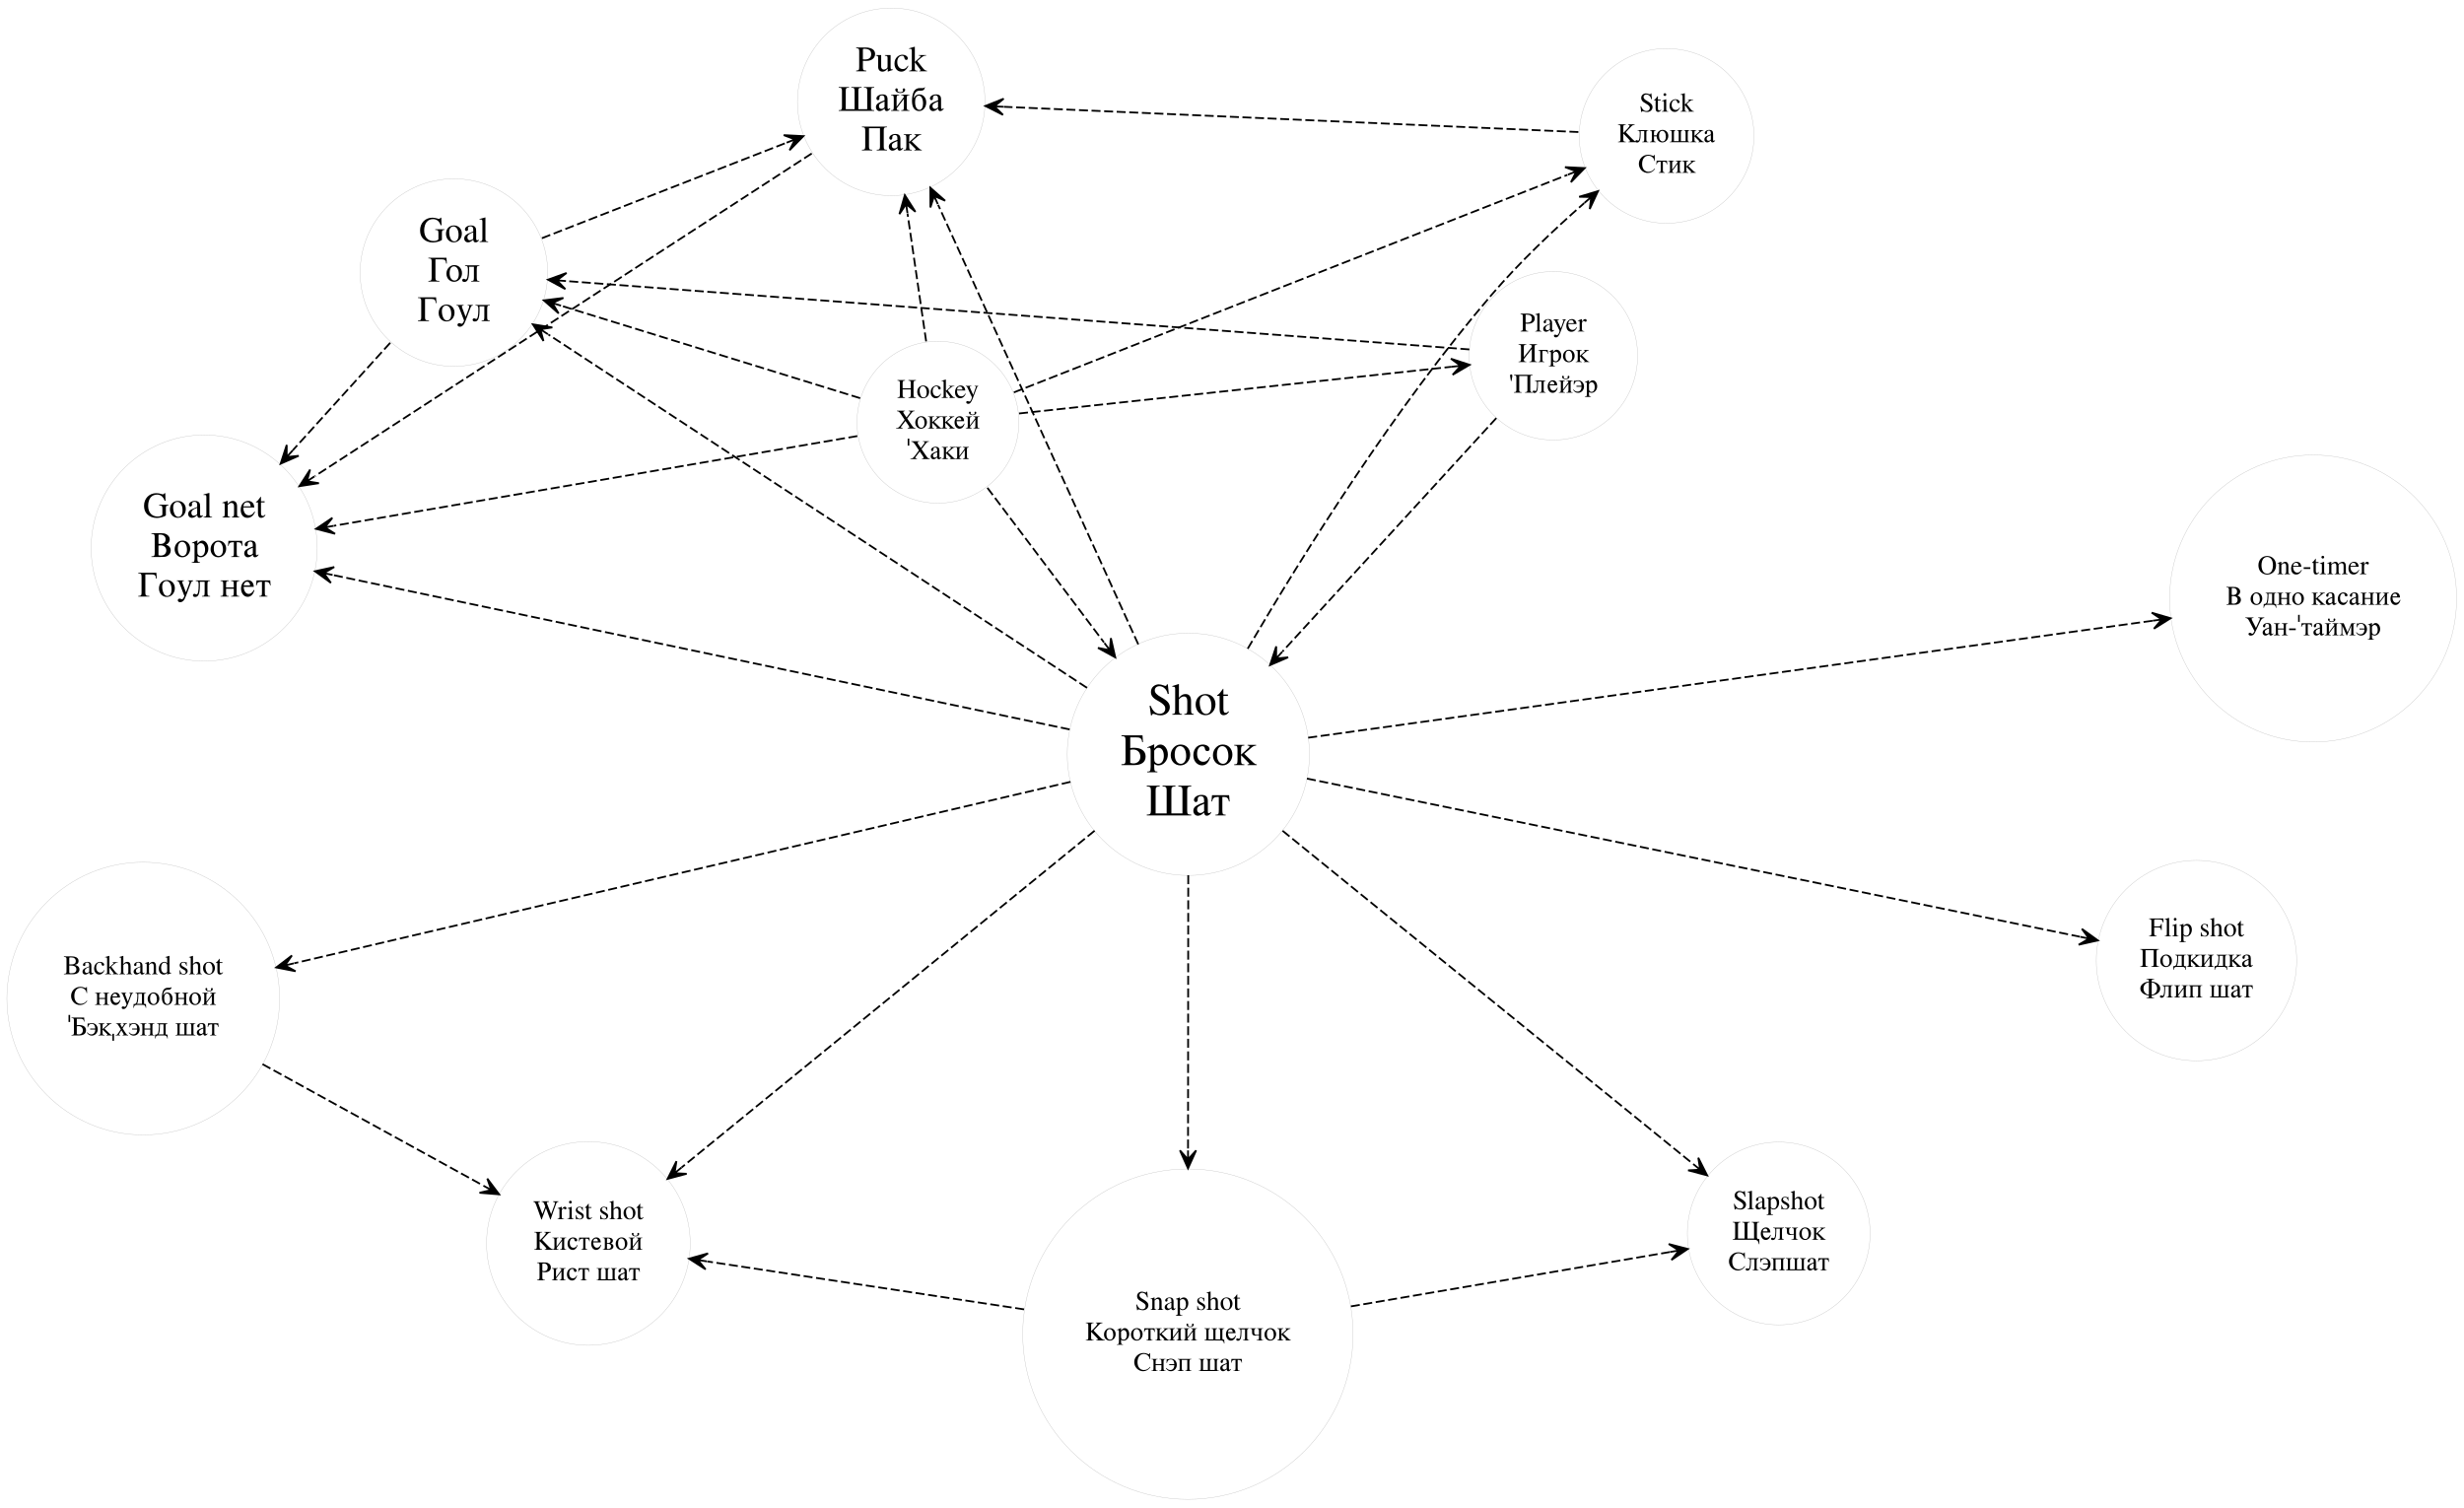
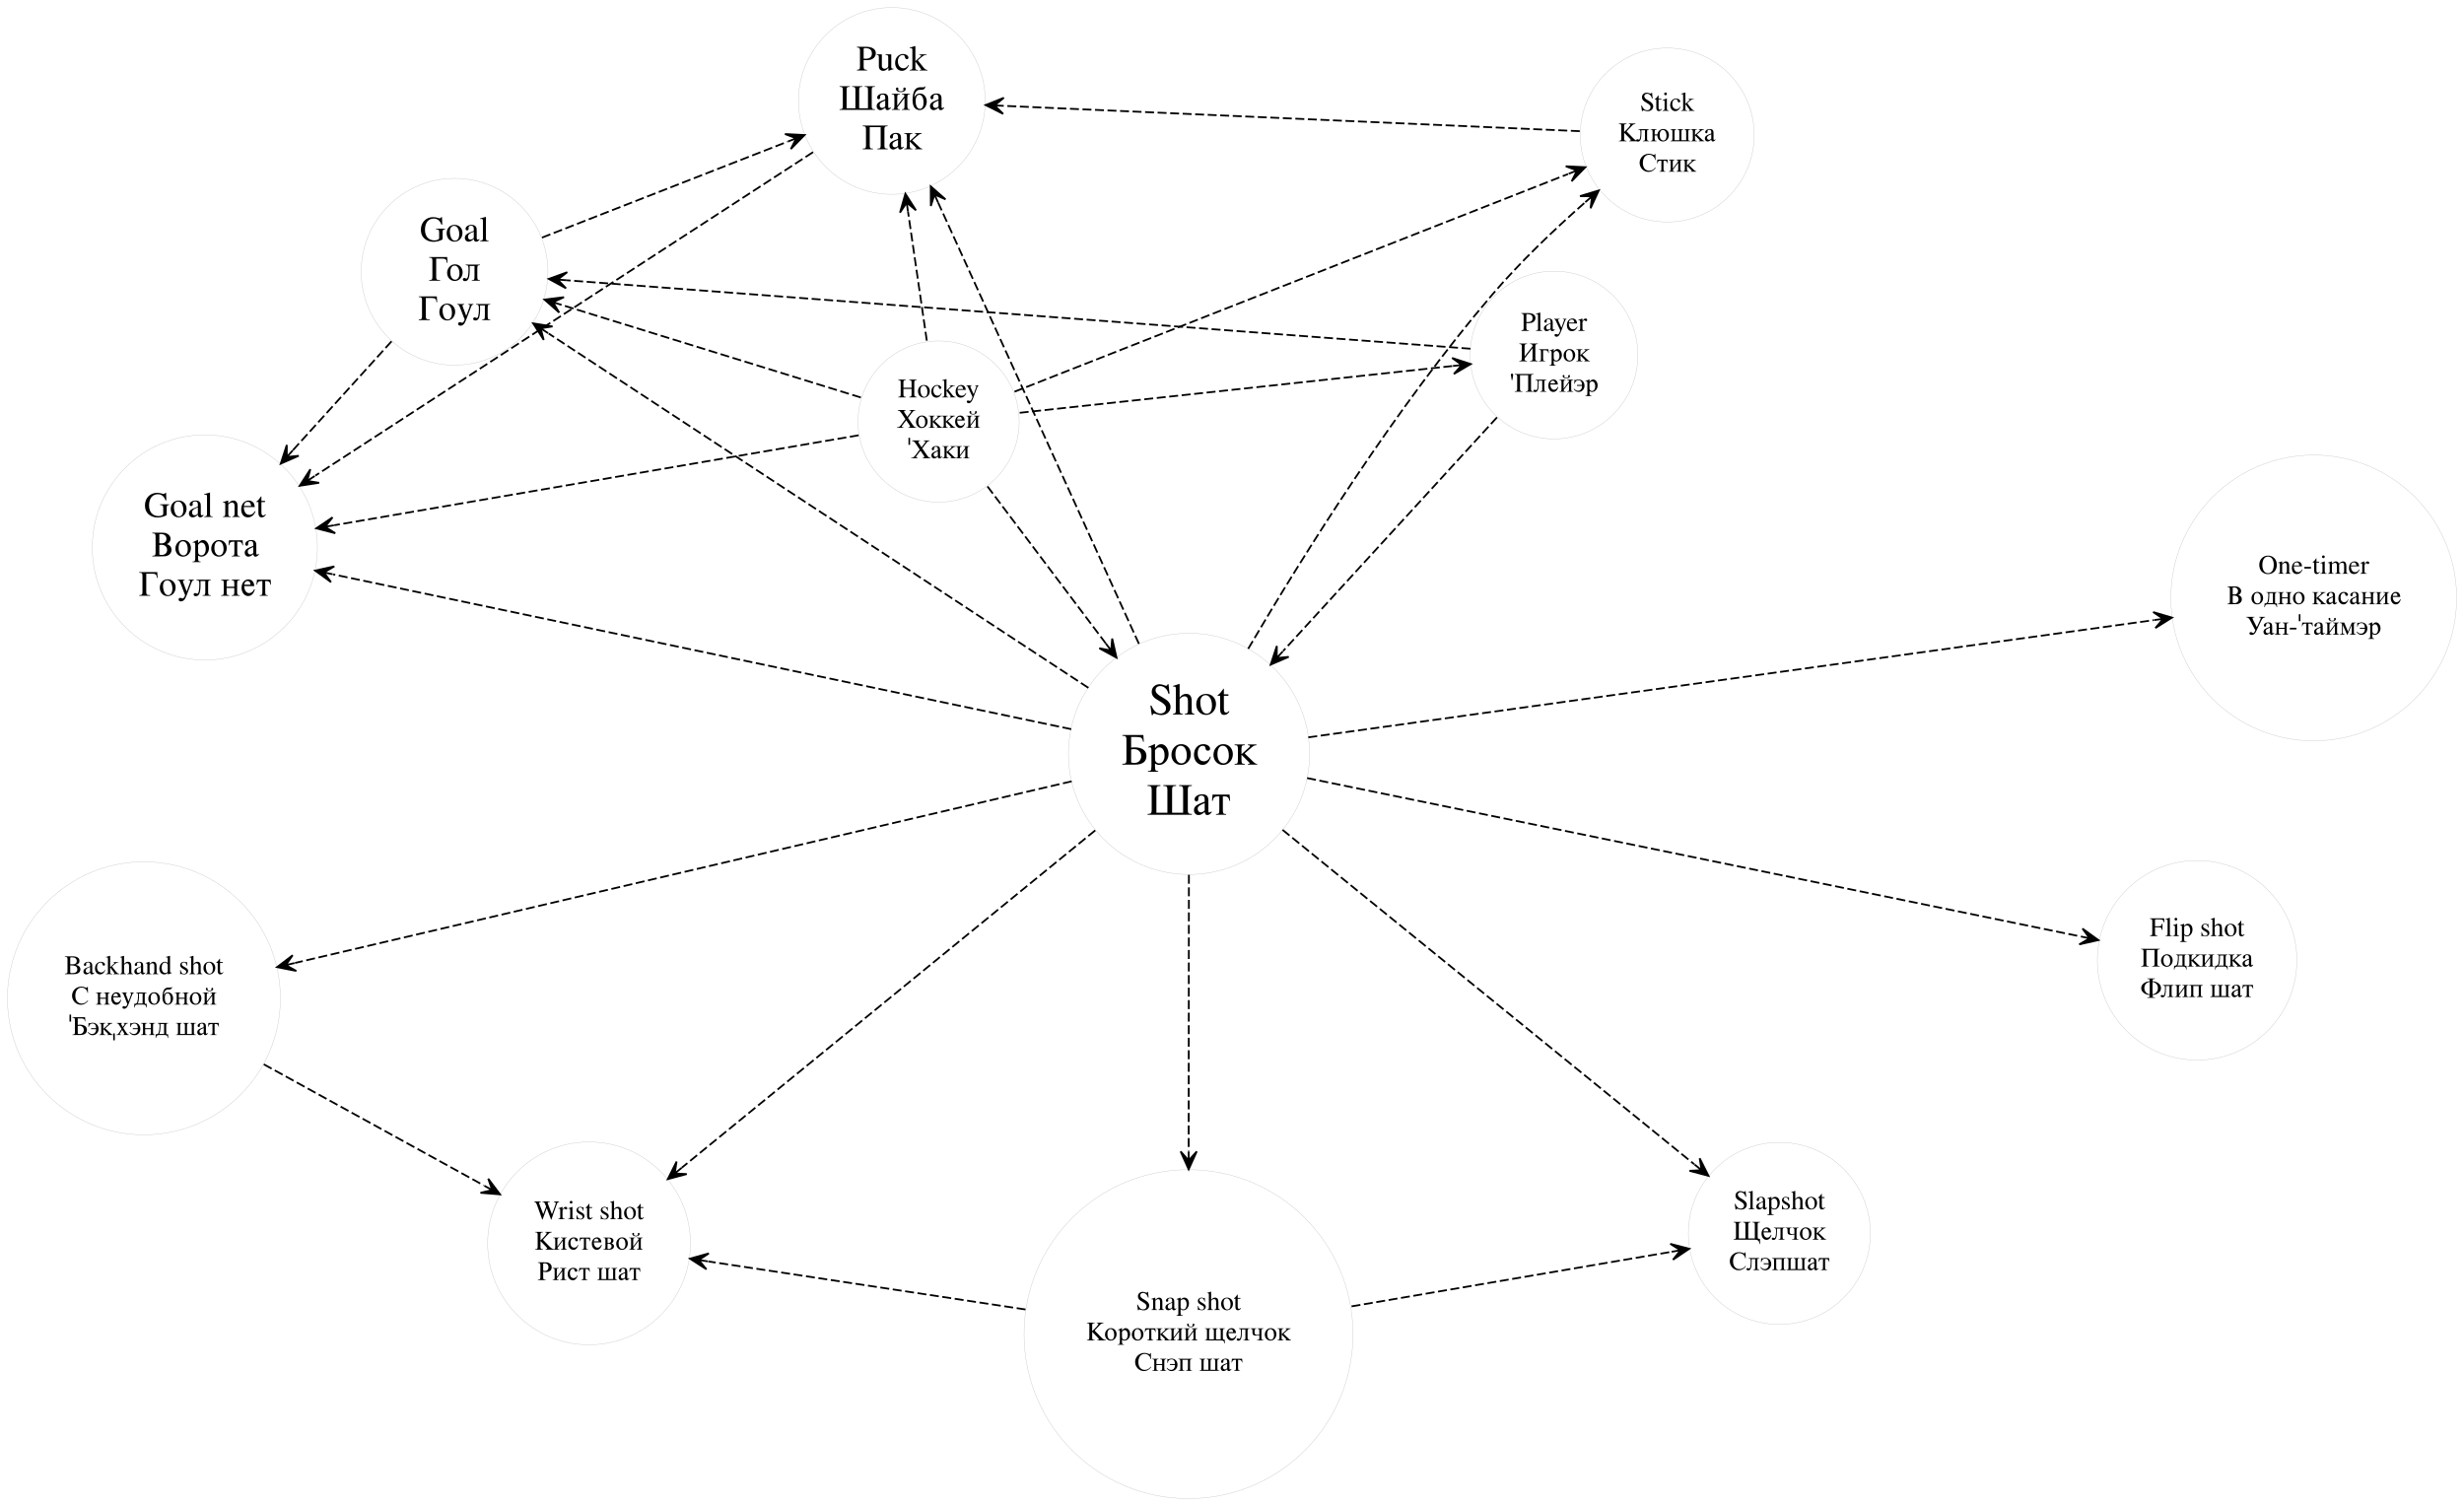
- <svg xmlns="http://www.w3.org/2000/svg" xmlns:xlink="http://www.w3.org/1999/xlink" width="1370pt" height="838pt" viewBox="0.00 0.00 1370.26 837.54">
-   <g id="graph0" class="graph" transform="scale(1 1) rotate(0) translate(4 833.5383)">
+ <svg xmlns="http://www.w3.org/2000/svg" xmlns:xlink="http://www.w3.org/1999/xlink" width="1376pt" height="841pt" viewBox="0.00 0.00 1376.11 840.99">
+   <g id="graph0" class="graph" transform="scale(1 1) rotate(0) translate(4 836.9939)">
    <g id="node1" class="node root has-pronunciation">
      <g id="a_node1">
        <a xlink:href="javascript:history.back()" xlink:title="Бросок" target="_top">
-           <ellipse fill="none" stroke="#c0c0c0" stroke-width=".2" cx="656.857" cy="-414.38" rx="67.351" ry="67.351" />
-           <text text-anchor="middle" x="656.857" y="-436.38" font-family="Times,serif" font-size="25.00" fill="#000000">Shot</text>
-           <text text-anchor="middle" x="656.857" y="-408.38" font-family="Times,serif" font-size="25.00" fill="#000000">Бросок</text>
-           <text text-anchor="middle" x="656.857" y="-380.38" font-family="Times,serif" font-size="25.00" fill="#000000">Шат</text>
+           <ellipse fill="none" stroke="#c0c0c0" stroke-width=".2" cx="660.039" cy="-416.006" rx="67.351" ry="67.351" />
+           <text text-anchor="middle" x="660.039" y="-438.006" font-family="Times,serif" font-size="25.00" fill="#000000">Shot</text>
+           <text text-anchor="middle" x="660.039" y="-410.006" font-family="Times,serif" font-size="25.00" fill="#000000">Бросок</text>
+           <text text-anchor="middle" x="660.039" y="-382.006" font-family="Times,serif" font-size="25.00" fill="#000000">Шат</text>
        </a>
      </g>
    </g>
    <g id="node4" class="node has-pronunciation">
      <g id="a_node4">
        <a xlink:href="../goal.html" xlink:title="Гол" target="_top">
-           <ellipse fill="none" stroke="#c0c0c0" stroke-width=".2" cx="248.421" cy="-682.281" rx="52.152" ry="52.152" />
-           <text text-anchor="middle" x="248.421" y="-699.281" font-family="Times,serif" font-size="20.00" fill="#000000">Goal</text>
-           <text text-anchor="middle" x="248.421" y="-677.281" font-family="Times,serif" font-size="20.00" fill="#000000">Гол</text>
-           <text text-anchor="middle" x="248.421" y="-655.281" font-family="Times,serif" font-size="20.00" fill="#000000">Гoул</text>
+           <ellipse fill="none" stroke="#c0c0c0" stroke-width=".2" cx="249.864" cy="-685.258" rx="52.152" ry="52.152" />
+           <text text-anchor="middle" x="249.864" y="-702.258" font-family="Times,serif" font-size="20.00" fill="#000000">Goal</text>
+           <text text-anchor="middle" x="249.864" y="-680.258" font-family="Times,serif" font-size="20.00" fill="#000000">Гол</text>
+           <text text-anchor="middle" x="249.864" y="-658.258" font-family="Times,serif" font-size="20.00" fill="#000000">Гoул</text>
        </a>
      </g>
    </g>
    <g id="edge16" class="edge">
-       <path fill="none" stroke="#000000" stroke-dasharray="5,2" d="M600.495,-451.349C521.265,-503.318 378.041,-597.261 300.943,-647.831" />
-       <polygon fill="#000000" stroke="#000000" points="292.331,-653.48 298.225,-644.233 296.512,-650.738 300.693,-647.995 300.693,-647.995 300.693,-647.995 296.512,-650.738 303.161,-651.758 292.331,-653.48 292.331,-653.48" />
+       <path fill="none" stroke="#000000" stroke-dasharray="5,2" d="M603.866,-452.88C524.324,-505.094 379.944,-599.87 302.423,-650.757" />
+       <polygon fill="#000000" stroke="#000000" points="293.765,-656.44 299.656,-647.191 297.945,-653.696 302.125,-650.952 302.125,-650.952 302.125,-650.952 297.945,-653.696 304.594,-654.714 293.765,-656.44 293.765,-656.44" />
    </g>
    <g id="node5" class="node has-pronunciation">
      <g id="a_node5">
        <a xlink:href="../puck.html" xlink:title="Шайба" target="_top">
-           <ellipse fill="none" stroke="#c0c0c0" stroke-width=".2" cx="491.622" cy="-777.212" rx="52.152" ry="52.152" />
-           <text text-anchor="middle" x="491.622" y="-794.212" font-family="Times,serif" font-size="20.00" fill="#000000">Puck</text>
-           <text text-anchor="middle" x="491.622" y="-772.212" font-family="Times,serif" font-size="20.00" fill="#000000">Шайба</text>
-           <text text-anchor="middle" x="491.622" y="-750.212" font-family="Times,serif" font-size="20.00" fill="#000000">Пак</text>
+           <ellipse fill="none" stroke="#c0c0c0" stroke-width=".2" cx="494.1" cy="-780.668" rx="52.152" ry="52.152" />
+           <text text-anchor="middle" x="494.1" y="-797.668" font-family="Times,serif" font-size="20.00" fill="#000000">Puck</text>
+           <text text-anchor="middle" x="494.1" y="-775.668" font-family="Times,serif" font-size="20.00" fill="#000000">Шайба</text>
+           <text text-anchor="middle" x="494.1" y="-753.668" font-family="Times,serif" font-size="20.00" fill="#000000">Пак</text>
        </a>
      </g>
    </g>
    <g id="edge17" class="edge">
-       <path fill="none" stroke="#000000" stroke-dasharray="5,2" d="M629.014,-475.519C597.938,-543.759 548.043,-653.321 517.701,-719.947" />
-       <polygon fill="#000000" stroke="#000000" points="513.371,-729.455 513.42,-718.49 515.443,-724.905 517.516,-720.355 517.516,-720.355 517.516,-720.355 515.443,-724.905 521.611,-722.22 513.371,-729.455 513.371,-729.455" />
+       <path fill="none" stroke="#000000" stroke-dasharray="5,2" d="M632.077,-477.454C600.761,-546.275 550.414,-656.915 519.975,-723.808" />
+       <polygon fill="#000000" stroke="#000000" points="515.816,-732.947 515.862,-721.981 517.887,-728.396 519.957,-723.845 519.957,-723.845 519.957,-723.845 517.887,-728.396 524.053,-725.709 515.816,-732.947 515.816,-732.947" />
    </g>
    <g id="node6" class="node has-pronunciation">
      <g id="a_node6">
        <a xlink:href="../stick.html" xlink:title="Клюшка" target="_top">
-           <ellipse fill="none" stroke="#c0c0c0" stroke-width=".2" cx="922.799" cy="-758.268" rx="48.582" ry="48.582" />
-           <text text-anchor="middle" x="922.799" y="-771.768" font-family="Times,serif" font-size="15.00" fill="#000000">Stick</text>
-           <text text-anchor="middle" x="922.799" y="-754.768" font-family="Times,serif" font-size="15.00" fill="#000000">Клюшка</text>
-           <text text-anchor="middle" x="922.799" y="-737.768" font-family="Times,serif" font-size="15.00" fill="#000000">Стик</text>
+           <ellipse fill="none" stroke="#c0c0c0" stroke-width=".2" cx="927.113" cy="-761.628" rx="48.582" ry="48.582" />
+           <text text-anchor="middle" x="927.113" y="-775.128" font-family="Times,serif" font-size="15.00" fill="#000000">Stick</text>
+           <text text-anchor="middle" x="927.113" y="-758.128" font-family="Times,serif" font-size="15.00" fill="#000000">Клюшка</text>
+           <text text-anchor="middle" x="927.113" y="-741.128" font-family="Times,serif" font-size="15.00" fill="#000000">Стик</text>
        </a>
      </g>
    </g>
    <g id="edge18" class="edge">
-       <path fill="none" stroke="#000000" stroke-dasharray="5,2" d="M689.866,-473.107C721.386,-526.875 771.907,-607.357 825.516,-669.925 840.964,-687.953 859.927,-705.922 876.996,-720.901" />
-       <polygon fill="#000000" stroke="#000000" points="884.686,-727.563 874.181,-724.416 880.906,-724.289 877.127,-721.015 877.127,-721.015 877.127,-721.015 880.906,-724.289 880.074,-717.614 884.686,-727.563 884.686,-727.563" />
+       <path fill="none" stroke="#000000" stroke-dasharray="5,2" d="M693.103,-474.701C724.8,-528.683 775.674,-609.664 829.562,-672.668 845.066,-690.794 864.084,-708.884 881.198,-723.971" />
+       <polygon fill="#000000" stroke="#000000" points="888.908,-730.681 878.41,-727.51 885.136,-727.399 881.365,-724.116 881.365,-724.116 881.365,-724.116 885.136,-727.399 884.319,-720.721 888.908,-730.681 888.908,-730.681" />
    </g>
    <g id="node7" class="node has-pronunciation">
      <g id="a_node7">
        <a xlink:href="../goal-net.html" xlink:title="Ворота" target="_top">
-           <ellipse fill="none" stroke="#c0c0c0" stroke-width=".2" cx="109.545" cy="-529.087" rx="62.865" ry="62.865" />
-           <text text-anchor="middle" x="109.545" y="-546.087" font-family="Times,serif" font-size="20.00" fill="#000000">Goal net</text>
-           <text text-anchor="middle" x="109.545" y="-524.087" font-family="Times,serif" font-size="20.00" fill="#000000">Ворота</text>
-           <text text-anchor="middle" x="109.545" y="-502.087" font-family="Times,serif" font-size="20.00" fill="#000000">Гoул нет</text>
+           <ellipse fill="none" stroke="#c0c0c0" stroke-width=".2" cx="110.397" cy="-531.292" rx="62.865" ry="62.865" />
+           <text text-anchor="middle" x="110.397" y="-548.292" font-family="Times,serif" font-size="20.00" fill="#000000">Goal net</text>
+           <text text-anchor="middle" x="110.397" y="-526.292" font-family="Times,serif" font-size="20.00" fill="#000000">Ворота</text>
+           <text text-anchor="middle" x="110.397" y="-504.292" font-family="Times,serif" font-size="20.00" fill="#000000">Гoул нет</text>
        </a>
      </g>
    </g>
    <g id="edge19" class="edge">
-       <path fill="none" stroke="#000000" stroke-dasharray="5,2" d="M590.839,-428.217C487.415,-449.892 288.004,-491.685 181.207,-514.068" />
-       <polygon fill="#000000" stroke="#000000" points="171.167,-516.173 180.031,-509.717 176.06,-515.147 180.954,-514.121 180.954,-514.121 180.954,-514.121 176.06,-515.147 181.877,-518.526 171.167,-516.173 171.167,-516.173" />
+       <path fill="none" stroke="#000000" stroke-dasharray="5,2" d="M594.285,-429.798C490.493,-451.568 289.473,-493.731 182.098,-516.253" />
+       <polygon fill="#000000" stroke="#000000" points="172.005,-518.37 180.869,-511.913 176.899,-517.343 181.792,-516.317 181.792,-516.317 181.792,-516.317 176.899,-517.343 182.716,-520.721 172.005,-518.37 172.005,-518.37" />
    </g>
    <g id="node8" class="node has-pronunciation">
      <g id="a_node8">
        <a xlink:href="../flip-shot.html" xlink:title="Подкидка" target="_top">
-           <ellipse fill="none" stroke="#c0c0c0" stroke-width=".2" cx="1217.486" cy="-299.667" rx="55.723" ry="55.723" />
-           <text text-anchor="middle" x="1217.486" y="-313.167" font-family="Times,serif" font-size="15.00" fill="#000000">Flip shot</text>
-           <text text-anchor="middle" x="1217.486" y="-296.167" font-family="Times,serif" font-size="15.00" fill="#000000">Подкидка</text>
-           <text text-anchor="middle" x="1217.486" y="-279.167" font-family="Times,serif" font-size="15.00" fill="#000000">Флип шат</text>
+           <ellipse fill="none" stroke="#c0c0c0" stroke-width=".2" cx="1223.055" cy="-300.714" rx="55.723" ry="55.723" />
+           <text text-anchor="middle" x="1223.055" y="-314.214" font-family="Times,serif" font-size="15.00" fill="#000000">Flip shot</text>
+           <text text-anchor="middle" x="1223.055" y="-297.214" font-family="Times,serif" font-size="15.00" fill="#000000">Подкидка</text>
+           <text text-anchor="middle" x="1223.055" y="-280.214" font-family="Times,serif" font-size="15.00" fill="#000000">Флип шат</text>
        </a>
      </g>
    </g>
    <g id="edge20" class="edge">
-       <path fill="none" stroke="#000000" stroke-dasharray="5,2" d="M722.817,-400.884C831.053,-378.737 1045.049,-334.95 1152.589,-312.946" />
-       <polygon fill="#000000" stroke="#000000" points="1162.656,-310.886 1153.761,-317.299 1157.758,-311.888 1152.859,-312.891 1152.859,-312.891 1152.859,-312.891 1157.758,-311.888 1151.957,-308.482 1162.656,-310.886 1162.656,-310.886" />
+       <path fill="none" stroke="#000000" stroke-dasharray="5,2" d="M726.003,-402.498C834.586,-380.263 1049.693,-336.215 1157.807,-314.076" />
+       <polygon fill="#000000" stroke="#000000" points="1167.928,-312.003 1159.034,-318.418 1163.03,-313.006 1158.131,-314.009 1158.131,-314.009 1158.131,-314.009 1163.03,-313.006 1157.229,-309.601 1167.928,-312.003 1167.928,-312.003" />
    </g>
    <g id="node9" class="node has-pronunciation">
      <g id="a_node9">
        <a xlink:href="../wrist-shot.html" xlink:title="Кистевой" target="_top">
-           <ellipse fill="none" stroke="#c0c0c0" stroke-width=".2" cx="323.212" cy="-142.369" rx="56.637" ry="56.637" />
-           <text text-anchor="middle" x="323.212" y="-155.869" font-family="Times,serif" font-size="15.00" fill="#000000">Wrist shot</text>
-           <text text-anchor="middle" x="323.212" y="-138.869" font-family="Times,serif" font-size="15.00" fill="#000000">Кистевой</text>
-           <text text-anchor="middle" x="323.212" y="-121.869" font-family="Times,serif" font-size="15.00" fill="#000000">Рист шат</text>
+           <ellipse fill="none" stroke="#c0c0c0" stroke-width=".2" cx="324.973" cy="-142.624" rx="56.637" ry="56.637" />
+           <text text-anchor="middle" x="324.973" y="-156.124" font-family="Times,serif" font-size="15.00" fill="#000000">Wrist shot</text>
+           <text text-anchor="middle" x="324.973" y="-139.124" font-family="Times,serif" font-size="15.00" fill="#000000">Кистевой</text>
+           <text text-anchor="middle" x="324.973" y="-122.124" font-family="Times,serif" font-size="15.00" fill="#000000">Рист шат</text>
        </a>
      </g>
    </g>
    <g id="edge21" class="edge">
-       <path fill="none" stroke="#000000" stroke-dasharray="5,2" d="M604.725,-371.879C542.067,-320.795 437.569,-235.602 375.045,-184.627" />
-       <polygon fill="#000000" stroke="#000000" points="367.259,-178.28 377.853,-181.111 371.134,-181.439 375.01,-184.599 375.01,-184.599 375.01,-184.599 371.134,-181.439 372.166,-188.087 367.259,-178.28 367.259,-178.28" />
+       <path fill="none" stroke="#000000" stroke-dasharray="5,2" d="M607.685,-373.29C544.671,-321.877 439.523,-236.086 376.762,-184.879" />
+       <polygon fill="#000000" stroke="#000000" points="368.949,-178.504 379.542,-181.339 372.823,-181.665 376.697,-184.826 376.697,-184.826 376.697,-184.826 372.823,-181.665 373.852,-188.313 368.949,-178.504 368.949,-178.504" />
    </g>
    <g id="node10" class="node has-pronunciation">
      <g id="a_node10">
        <a xlink:href="../slapshot.html" xlink:title="Щелчок" target="_top">
-           <ellipse fill="none" stroke="#c0c0c0" stroke-width=".2" cx="985.179" cy="-147.915" rx="50.824" ry="50.824" />
-           <text text-anchor="middle" x="985.179" y="-161.415" font-family="Times,serif" font-size="15.00" fill="#000000">Slapshot</text>
-           <text text-anchor="middle" x="985.179" y="-144.415" font-family="Times,serif" font-size="15.00" fill="#000000">Щелчок</text>
-           <text text-anchor="middle" x="985.179" y="-127.415" font-family="Times,serif" font-size="15.00" fill="#000000">Слэпшат</text>
+           <ellipse fill="none" stroke="#c0c0c0" stroke-width=".2" cx="989.759" cy="-148.197" rx="50.824" ry="50.824" />
+           <text text-anchor="middle" x="989.759" y="-161.697" font-family="Times,serif" font-size="15.00" fill="#000000">Slapshot</text>
+           <text text-anchor="middle" x="989.759" y="-144.697" font-family="Times,serif" font-size="15.00" fill="#000000">Щелчок</text>
+           <text text-anchor="middle" x="989.759" y="-127.697" font-family="Times,serif" font-size="15.00" fill="#000000">Слэпшат</text>
        </a>
      </g>
    </g>
    <g id="edge22" class="edge">
-       <path fill="none" stroke="#000000" stroke-dasharray="5,2" d="M709.244,-371.863C772.139,-320.818 876.721,-235.94 937.462,-186.642" />
-       <polygon fill="#000000" stroke="#000000" points="945.371,-180.223 940.442,-190.019 941.489,-183.374 937.606,-186.525 937.606,-186.525 937.606,-186.525 941.489,-183.374 934.771,-183.031 945.371,-180.223 945.371,-180.223" />
+       <path fill="none" stroke="#000000" stroke-dasharray="5,2" d="M712.284,-373.571C775.541,-322.192 881.171,-236.396 942.23,-186.802" />
+       <polygon fill="#000000" stroke="#000000" points="950.177,-180.347 945.251,-190.145 946.295,-183.5 942.414,-186.652 942.414,-186.652 942.414,-186.652 946.295,-183.5 939.577,-183.159 950.177,-180.347 950.177,-180.347" />
    </g>
    <g id="node11" class="node has-pronunciation">
      <g id="a_node11">
        <a xlink:href="../snap-shot.html" xlink:title="Короткий щелчок" target="_top">
-           <ellipse fill="none" stroke="#c0c0c0" stroke-width=".2" cx="656.594" cy="-91.924" rx="91.848" ry="91.848" />
-           <text text-anchor="middle" x="656.594" y="-105.424" font-family="Times,serif" font-size="15.00" fill="#000000">Snap shot</text>
-           <text text-anchor="middle" x="656.594" y="-88.424" font-family="Times,serif" font-size="15.00" fill="#000000">Короткий щелчок</text>
-           <text text-anchor="middle" x="656.594" y="-71.424" font-family="Times,serif" font-size="15.00" fill="#000000">Снэп шат</text>
+           <ellipse fill="none" stroke="#c0c0c0" stroke-width=".2" cx="659.775" cy="-91.924" rx="91.848" ry="91.848" />
+           <text text-anchor="middle" x="659.775" y="-105.424" font-family="Times,serif" font-size="15.00" fill="#000000">Snap shot</text>
+           <text text-anchor="middle" x="659.775" y="-88.424" font-family="Times,serif" font-size="15.00" fill="#000000">Короткий щелчок</text>
+           <text text-anchor="middle" x="659.775" y="-71.424" font-family="Times,serif" font-size="15.00" fill="#000000">Снэп шат</text>
        </a>
      </g>
    </g>
    <g id="edge23" class="edge">
-       <path fill="none" stroke="#000000" stroke-dasharray="5,2" d="M656.802,-347.175C656.766,-302.969 656.718,-244.268 656.678,-194.305" />
-       <polygon fill="#000000" stroke="#000000" points="656.669,-184.111 661.178,-194.107 656.673,-189.111 656.678,-194.111 656.678,-194.111 656.678,-194.111 656.673,-189.111 652.178,-194.115 656.669,-184.111 656.669,-184.111" />
+       <path fill="none" stroke="#000000" stroke-dasharray="5,2" d="M659.984,-348.462C659.947,-303.86 659.899,-244.575 659.858,-194.234" />
+       <polygon fill="#000000" stroke="#000000" points="659.85,-183.964 664.358,-193.96 659.854,-188.964 659.858,-193.964 659.858,-193.964 659.858,-193.964 659.854,-188.964 655.358,-193.968 659.85,-183.964 659.85,-183.964" />
    </g>
    <g id="node12" class="node has-pronunciation">
      <g id="a_node12">
        <a xlink:href="../backhand-shot.html" xlink:title="С неудобной" target="_top">
-           <ellipse fill="none" stroke="#c0c0c0" stroke-width=".2" cx="75.66" cy="-278.553" rx="75.821" ry="75.821" />
-           <text text-anchor="middle" x="75.66" y="-292.053" font-family="Times,serif" font-size="15.00" fill="#000000">Backhand shot</text>
-           <text text-anchor="middle" x="75.66" y="-275.053" font-family="Times,serif" font-size="15.00" fill="#000000">С неудобной</text>
-           <text text-anchor="middle" x="75.66" y="-258.053" font-family="Times,serif" font-size="15.00" fill="#000000">ˈБэкˌхэнд шат</text>
+           <ellipse fill="none" stroke="#c0c0c0" stroke-width=".2" cx="76.368" cy="-279.494" rx="76.235" ry="76.235" />
+           <text text-anchor="middle" x="76.368" y="-292.994" font-family="Times,serif" font-size="15.00" fill="#000000">Backhand shot</text>
+           <text text-anchor="middle" x="76.368" y="-275.994" font-family="Times,serif" font-size="15.00" fill="#000000">С неудобной</text>
+           <text text-anchor="middle" x="76.368" y="-258.994" font-family="Times,serif" font-size="15.00" fill="#000000">ˈБэкˌхэнд шат</text>
        </a>
      </g>
    </g>
    <g id="edge24" class="edge">
-       <path fill="none" stroke="#000000" stroke-dasharray="5,2" d="M591.316,-399.063C485.306,-374.288 276.338,-325.452 159.593,-298.168" />
-       <polygon fill="#000000" stroke="#000000" points="149.625,-295.839 160.387,-293.732 154.494,-296.976 159.363,-298.114 159.363,-298.114 159.363,-298.114 154.494,-296.976 158.339,-302.496 149.625,-295.839 149.625,-295.839" />
+       <path fill="none" stroke="#000000" stroke-dasharray="5,2" d="M594.501,-400.678C488.157,-375.806 278.115,-326.68 160.752,-299.23" />
+       <polygon fill="#000000" stroke="#000000" points="150.731,-296.886 161.493,-294.782 155.6,-298.025 160.468,-299.164 160.468,-299.164 160.468,-299.164 155.6,-298.025 159.444,-303.546 150.731,-296.886 150.731,-296.886" />
    </g>
    <g id="node13" class="node has-pronunciation">
      <g id="a_node13">
        <a xlink:href="../one-timer.html" xlink:title="В одно касание" target="_top">
-           <ellipse fill="none" stroke="#c0c0c0" stroke-width=".2" cx="1282.357" cy="-501.026" rx="79.806" ry="79.806" />
-           <text text-anchor="middle" x="1282.357" y="-514.526" font-family="Times,serif" font-size="15.00" fill="#000000">One-timer</text>
-           <text text-anchor="middle" x="1282.357" y="-497.526" font-family="Times,serif" font-size="15.00" fill="#000000">В одно касание</text>
-           <text text-anchor="middle" x="1282.357" y="-480.526" font-family="Times,serif" font-size="15.00" fill="#000000">Уан-ˈтаймэр</text>
+           <ellipse fill="none" stroke="#c0c0c0" stroke-width=".2" cx="1288.202" cy="-503.089" rx="79.806" ry="79.806" />
+           <text text-anchor="middle" x="1288.202" y="-516.589" font-family="Times,serif" font-size="15.00" fill="#000000">One-timer</text>
+           <text text-anchor="middle" x="1288.202" y="-499.589" font-family="Times,serif" font-size="15.00" fill="#000000">В одно касание</text>
+           <text text-anchor="middle" x="1288.202" y="-482.589" font-family="Times,serif" font-size="15.00" fill="#000000">Уан-ˈтаймэр</text>
        </a>
      </g>
    </g>
    <g id="edge25" class="edge">
-       <path fill="none" stroke="#000000" stroke-dasharray="5,2" d="M723.5,-423.612C836.594,-439.278 1066.144,-471.076 1193.03,-488.652" />
-       <polygon fill="#000000" stroke="#000000" points="1203.108,-490.048 1192.585,-493.134 1198.155,-489.362 1193.203,-488.676 1193.203,-488.676 1193.203,-488.676 1198.155,-489.362 1193.82,-484.219 1203.108,-490.048 1203.108,-490.048" />
+       <path fill="none" stroke="#000000" stroke-dasharray="5,2" d="M726.669,-425.243C840.263,-440.991 1071.462,-473.042 1198.913,-490.711" />
+       <polygon fill="#000000" stroke="#000000" points="1209.034,-492.114 1198.511,-495.198 1204.082,-491.427 1199.129,-490.741 1199.129,-490.741 1199.129,-490.741 1204.082,-491.427 1199.747,-486.283 1209.034,-492.114 1209.034,-492.114" />
    </g>
    <g id="node2" class="node has-pronunciation">
      <g id="a_node2">
        <a xlink:href="../player.html" xlink:title="Игрок" target="_top">
-           <ellipse fill="none" stroke="#c0c0c0" stroke-width=".2" cx="859.85" cy="-635.997" rx="46.839" ry="46.839" />
-           <text text-anchor="middle" x="859.85" y="-649.497" font-family="Times,serif" font-size="15.00" fill="#000000">Player</text>
-           <text text-anchor="middle" x="859.85" y="-632.497" font-family="Times,serif" font-size="15.00" fill="#000000">Игрок</text>
-           <text text-anchor="middle" x="859.85" y="-615.497" font-family="Times,serif" font-size="15.00" fill="#000000">'Плейэр</text>
+           <ellipse fill="none" stroke="#c0c0c0" stroke-width=".2" cx="863.896" cy="-638.74" rx="46.839" ry="46.839" />
+           <text text-anchor="middle" x="863.896" y="-652.24" font-family="Times,serif" font-size="15.00" fill="#000000">Player</text>
+           <text text-anchor="middle" x="863.896" y="-635.24" font-family="Times,serif" font-size="15.00" fill="#000000">Игрок</text>
+           <text text-anchor="middle" x="863.896" y="-618.24" font-family="Times,serif" font-size="15.00" fill="#000000">'Плейэр</text>
        </a>
      </g>
    </g>
    <g id="edge14" class="edge">
-       <path fill="none" stroke="#000000" stroke-dasharray="5,2" d="M828.132,-601.369C796.325,-566.644 746.798,-512.573 709.167,-471.49" />
-       <polygon fill="#000000" stroke="#000000" points="702.286,-463.977 712.359,-468.312 705.664,-467.664 709.041,-471.351 709.041,-471.351 709.041,-471.351 705.664,-467.664 705.722,-474.391 702.286,-463.977 702.286,-463.977" />
+       <path fill="none" stroke="#000000" stroke-dasharray="5,2" d="M832.043,-603.938C800.101,-569.038 750.363,-514.694 712.572,-473.404" />
+       <polygon fill="#000000" stroke="#000000" points="705.662,-465.853 715.733,-470.192 709.037,-469.542 712.413,-473.23 712.413,-473.23 712.413,-473.23 709.037,-469.542 709.093,-476.268 705.662,-465.853 705.662,-465.853" />
    </g>
    <g id="edge1" class="edge">
-       <path fill="none" stroke="#000000" stroke-dasharray="5,2" d="M813.14,-639.533C704.257,-647.775 433.548,-668.267 310.754,-677.563" />
-       <polygon fill="#000000" stroke="#000000" points="300.755,-678.32 310.387,-673.078 305.741,-677.942 310.727,-677.565 310.727,-677.565 310.727,-677.565 305.741,-677.942 311.066,-682.052 300.755,-678.32 300.755,-678.32" />
+       <path fill="none" stroke="#000000" stroke-dasharray="5,2" d="M817.24,-642.275C708.081,-650.544 435.974,-671.159 312.53,-680.511" />
+       <polygon fill="#000000" stroke="#000000" points="302.478,-681.272 312.11,-676.03 307.464,-680.894 312.45,-680.517 312.45,-680.517 312.45,-680.517 307.464,-680.894 312.79,-685.004 302.478,-681.272 302.478,-681.272" />
    </g>
    <g id="node3" class="node has-pronunciation">
      <g id="a_node3">
        <a xlink:href="../hockey.html" xlink:title="Хоккей" target="_top">
-           <ellipse fill="none" stroke="#c0c0c0" stroke-width=".2" cx="517.601" cy="-599.047" rx="45.011" ry="45.011" />
-           <text text-anchor="middle" x="517.601" y="-612.547" font-family="Times,serif" font-size="15.00" fill="#000000">Hockey</text>
-           <text text-anchor="middle" x="517.601" y="-595.547" font-family="Times,serif" font-size="15.00" fill="#000000">Хоккей</text>
-           <text text-anchor="middle" x="517.601" y="-578.547" font-family="Times,serif" font-size="15.00" fill="#000000">ˈХаки</text>
+           <ellipse fill="none" stroke="#c0c0c0" stroke-width=".2" cx="520.189" cy="-601.605" rx="45.011" ry="45.011" />
+           <text text-anchor="middle" x="520.189" y="-615.105" font-family="Times,serif" font-size="15.00" fill="#000000">Hockey</text>
+           <text text-anchor="middle" x="520.189" y="-598.105" font-family="Times,serif" font-size="15.00" fill="#000000">Хоккей</text>
+           <text text-anchor="middle" x="520.189" y="-581.105" font-family="Times,serif" font-size="15.00" fill="#000000">ˈХаки</text>
        </a>
      </g>
    </g>
    <g id="edge15" class="edge">
-       <path fill="none" stroke="#000000" stroke-dasharray="5,2" d="M545.113,-562.563C563.582,-538.072 588.383,-505.183 609.928,-476.613" />
-       <polygon fill="#000000" stroke="#000000" points="616.204,-468.29 613.776,-478.984 613.194,-472.282 610.183,-476.274 610.183,-476.274 610.183,-476.274 613.194,-472.282 606.59,-473.565 616.204,-468.29 616.204,-468.29" />
+       <path fill="none" stroke="#000000" stroke-dasharray="5,2" d="M547.486,-565.379C566.232,-540.5 591.587,-506.85 613.487,-477.787" />
+       <polygon fill="#000000" stroke="#000000" points="619.564,-469.722 617.14,-480.417 616.555,-473.715 613.546,-477.709 613.546,-477.709 613.546,-477.709 616.555,-473.715 609.952,-475 619.564,-469.722 619.564,-469.722" />
    </g>
    <g id="edge2" class="edge">
-       <path fill="none" stroke="#000000" stroke-dasharray="5,2" d="M562.696,-603.916C624.591,-610.598 735.848,-622.609 803.262,-629.887" />
-       <polygon fill="#000000" stroke="#000000" points="813.284,-630.969 802.859,-634.37 808.313,-630.433 803.342,-629.896 803.342,-629.896 803.342,-629.896 808.313,-630.433 803.825,-625.422 813.284,-630.969 813.284,-630.969" />
+       <path fill="none" stroke="#000000" stroke-dasharray="5,2" d="M565.476,-606.497C627.722,-613.223 739.678,-625.319 807.35,-632.631" />
+       <polygon fill="#000000" stroke="#000000" points="817.409,-633.717 806.983,-637.117 812.438,-633.18 807.467,-632.643 807.467,-632.643 807.467,-632.643 812.438,-633.18 807.95,-628.169 817.409,-633.717 817.409,-633.717" />
    </g>
    <g id="edge6" class="edge">
-       <path fill="none" stroke="#000000" stroke-dasharray="5,2" d="M474.352,-612.42C429.35,-626.336 358.551,-648.228 308.21,-663.794" />
-       <polygon fill="#000000" stroke="#000000" points="298.428,-666.818 306.653,-659.565 303.205,-665.341 307.982,-663.864 307.982,-663.864 307.982,-663.864 303.205,-665.341 309.312,-668.163 298.428,-666.818 298.428,-666.818" />
+       <path fill="none" stroke="#000000" stroke-dasharray="5,2" d="M476.757,-615.045C431.563,-629.03 360.462,-651.033 309.907,-666.678" />
+       <polygon fill="#000000" stroke="#000000" points="300.084,-669.717 308.307,-662.462 304.861,-668.239 309.637,-666.761 309.637,-666.761 309.637,-666.761 304.861,-668.239 310.967,-671.06 300.084,-669.717 300.084,-669.717" />
    </g>
    <g id="edge4" class="edge">
-       <path fill="none" stroke="#000000" stroke-dasharray="5,2" d="M511.045,-644.006C507.903,-665.557 504.088,-691.718 500.674,-715.131" />
-       <polygon fill="#000000" stroke="#000000" points="499.189,-725.321 496.179,-714.776 499.91,-720.373 500.632,-715.425 500.632,-715.425 500.632,-715.425 499.91,-720.373 505.084,-716.074 499.189,-725.321 499.189,-725.321" />
+       <path fill="none" stroke="#000000" stroke-dasharray="5,2" d="M513.606,-646.79C510.423,-668.638 506.553,-695.199 503.102,-718.885" />
+       <polygon fill="#000000" stroke="#000000" points="501.652,-728.838 498.641,-718.293 502.373,-723.89 503.094,-718.942 503.094,-718.942 503.094,-718.942 502.373,-723.89 507.547,-719.591 501.652,-728.838 501.652,-728.838" />
    </g>
    <g id="edge3" class="edge">
-       <path fill="none" stroke="#000000" stroke-dasharray="5,2" d="M559.817,-615.636C633.542,-644.606 785.697,-704.394 867.647,-736.596" />
-       <polygon fill="#000000" stroke="#000000" points="877.283,-740.383 866.33,-740.914 872.629,-738.554 867.976,-736.726 867.976,-736.726 867.976,-736.726 872.629,-738.554 869.621,-732.537 877.283,-740.383 877.283,-740.383" />
+       <path fill="none" stroke="#000000" stroke-dasharray="5,2" d="M562.586,-618.277C636.624,-647.393 789.427,-707.483 871.726,-739.847" />
+       <polygon fill="#000000" stroke="#000000" points="881.403,-743.653 870.45,-744.181 876.75,-741.823 872.097,-739.993 872.097,-739.993 872.097,-739.993 876.75,-741.823 873.744,-735.805 881.403,-743.653 881.403,-743.653" />
    </g>
    <g id="edge5" class="edge">
-       <path fill="none" stroke="#000000" stroke-dasharray="5,2" d="M472.764,-591.36C402.536,-579.32 265.934,-555.9 181.732,-541.464" />
-       <polygon fill="#000000" stroke="#000000" points="171.731,-539.749 182.347,-537.004 176.659,-540.594 181.587,-541.439 181.587,-541.439 181.587,-541.439 176.659,-540.594 180.827,-545.874 171.731,-539.749 171.731,-539.749" />
+       <path fill="none" stroke="#000000" stroke-dasharray="5,2" d="M475.554,-593.946C405.089,-581.855 267.391,-558.229 182.69,-543.696" />
+       <polygon fill="#000000" stroke="#000000" points="172.631,-541.97 183.248,-539.226 177.559,-542.816 182.487,-543.661 182.487,-543.661 182.487,-543.661 177.559,-542.816 181.726,-548.096 172.631,-541.97 172.631,-541.97" />
    </g>
    <g id="edge7" class="edge">
-       <path fill="none" stroke="#000000" stroke-dasharray="5,2" d="M297.344,-701.378C336.593,-716.698 391.797,-738.247 433.334,-754.46" />
-       <polygon fill="#000000" stroke="#000000" points="442.778,-758.146 431.826,-758.702 438.12,-756.328 433.462,-754.51 433.462,-754.51 433.462,-754.51 438.12,-756.328 435.099,-750.318 442.778,-758.146 442.778,-758.146" />
+       <path fill="none" stroke="#000000" stroke-dasharray="5,2" d="M298.702,-704.337C338.221,-719.774 393.988,-741.56 435.836,-757.907" />
+       <polygon fill="#000000" stroke="#000000" points="445.347,-761.623 434.395,-762.176 440.69,-759.803 436.033,-757.984 436.033,-757.984 436.033,-757.984 440.69,-759.803 437.67,-753.793 445.347,-761.623 445.347,-761.623" />
    </g>
    <g id="edge8" class="edge">
-       <path fill="none" stroke="#000000" stroke-dasharray="5,2" d="M213.018,-643.228C196.557,-625.07 176.706,-603.172 158.812,-583.434" />
-       <polygon fill="#000000" stroke="#000000" points="152.061,-575.987 162.112,-580.373 155.419,-579.691 158.778,-583.395 158.778,-583.395 158.778,-583.395 155.419,-579.691 155.444,-586.418 152.061,-575.987 152.061,-575.987" />
+       <path fill="none" stroke="#000000" stroke-dasharray="5,2" d="M214.671,-646.406C197.998,-628.001 177.802,-605.705 159.641,-585.656" />
+       <polygon fill="#000000" stroke="#000000" points="152.792,-578.094 162.84,-582.485 156.149,-581.8 159.505,-585.506 159.505,-585.506 159.505,-585.506 156.149,-581.8 156.17,-588.527 152.792,-578.094 152.792,-578.094" />
    </g>
    <g id="edge9" class="edge">
-       <path fill="none" stroke="#000000" stroke-dasharray="5,2" d="M447.42,-748.507C379.328,-704.287 248.564,-619.368 171.202,-569.128" />
-       <polygon fill="#000000" stroke="#000000" points="162.502,-563.478 173.34,-565.151 166.695,-566.201 170.889,-568.925 170.889,-568.925 170.889,-568.925 166.695,-566.201 168.438,-572.699 162.502,-563.478 162.502,-563.478" />
+       <path fill="none" stroke="#000000" stroke-dasharray="5,2" d="M450.085,-752.061C381.754,-707.652 249.94,-621.983 172.13,-571.413" />
+       <polygon fill="#000000" stroke="#000000" points="163.381,-565.727 174.218,-567.404 167.573,-568.452 171.766,-571.177 171.766,-571.177 171.766,-571.177 167.573,-568.452 169.313,-574.95 163.381,-565.727 163.381,-565.727" />
    </g>
    <g id="edge10" class="edge">
-       <path fill="none" stroke="#000000" stroke-dasharray="5,2" d="M873.758,-760.423C795.067,-763.88 640.688,-770.663 554.176,-774.464" />
-       <polygon fill="#000000" stroke="#000000" points="543.972,-774.912 553.765,-769.978 548.967,-774.693 553.962,-774.473 553.962,-774.473 553.962,-774.473 548.967,-774.693 554.16,-778.969 543.972,-774.912 543.972,-774.912" />
+       <path fill="none" stroke="#000000" stroke-dasharray="5,2" d="M878.283,-763.775C799.244,-767.251 643.387,-774.104 556.445,-777.927" />
+       <polygon fill="#000000" stroke="#000000" points="546.451,-778.366 556.243,-773.431 551.446,-778.146 556.441,-777.927 556.441,-777.927 556.441,-777.927 551.446,-778.146 556.639,-782.422 546.451,-778.366 546.451,-778.366" />
    </g>
    <g id="edge11" class="edge">
-       <path fill="none" stroke="#000000" stroke-dasharray="5,2" d="M565.496,-105.708C509.763,-114.141 439.728,-124.739 389.307,-132.368" />
-       <polygon fill="#000000" stroke="#000000" points="379.177,-133.901 388.391,-127.956 384.12,-133.153 389.064,-132.405 389.064,-132.405 389.064,-132.405 384.12,-133.153 389.737,-136.854 379.177,-133.901 379.177,-133.901" />
+       <path fill="none" stroke="#000000" stroke-dasharray="5,2" d="M568.731,-105.711C512.754,-114.188 442.28,-124.86 391.524,-132.546" />
+       <polygon fill="#000000" stroke="#000000" points="381.326,-134.09 390.539,-128.143 386.269,-133.341 391.213,-132.593 391.213,-132.593 391.213,-132.593 386.269,-133.341 391.887,-137.042 381.326,-134.09 381.326,-134.09" />
    </g>
    <g id="edge12" class="edge">
-       <path fill="none" stroke="#000000" stroke-dasharray="5,2" d="M747.251,-107.372C803.765,-117.002 874.935,-129.129 924.648,-137.6" />
-       <polygon fill="#000000" stroke="#000000" points="934.606,-139.297 923.992,-142.053 929.677,-138.457 924.748,-137.617 924.748,-137.617 924.748,-137.617 929.677,-138.457 925.504,-133.181 934.606,-139.297 934.606,-139.297" />
+       <path fill="none" stroke="#000000" stroke-dasharray="5,2" d="M750.818,-107.45C807.751,-117.159 879.495,-129.393 929.441,-137.911" />
+       <polygon fill="#000000" stroke="#000000" points="939.441,-139.616 928.827,-142.371 934.512,-138.776 929.583,-137.935 929.583,-137.935 929.583,-137.935 934.512,-138.776 930.34,-133.499 939.441,-139.616 939.441,-139.616" />
    </g>
    <g id="edge13" class="edge">
-       <path fill="none" stroke="#000000" stroke-dasharray="5,2" d="M142,-242.058C180.156,-221.067 227.669,-194.929 264.47,-174.684" />
-       <polygon fill="#000000" stroke="#000000" points="273.583,-169.671 266.99,-178.434 269.202,-172.081 264.822,-174.491 264.822,-174.491 264.822,-174.491 269.202,-172.081 262.652,-170.548 273.583,-169.671 273.583,-169.671" />
+       <path fill="none" stroke="#000000" stroke-dasharray="5,2" d="M143.316,-242.635C181.631,-221.54 229.259,-195.319 266.132,-175.018" />
+       <polygon fill="#000000" stroke="#000000" points="275.263,-169.992 268.673,-178.756 270.883,-172.403 266.503,-174.814 266.503,-174.814 266.503,-174.814 270.883,-172.403 264.332,-170.872 275.263,-169.992 275.263,-169.992" />
    </g>
  </g>
</svg>
